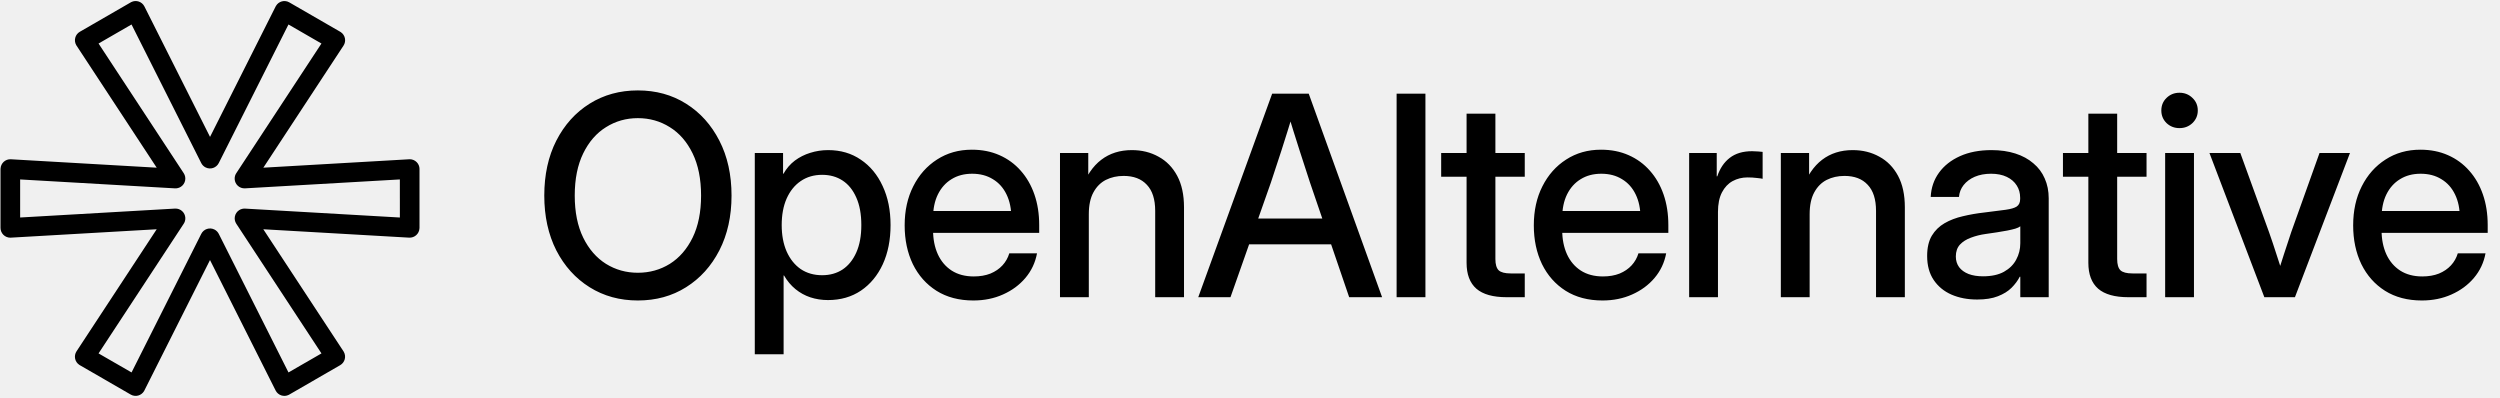
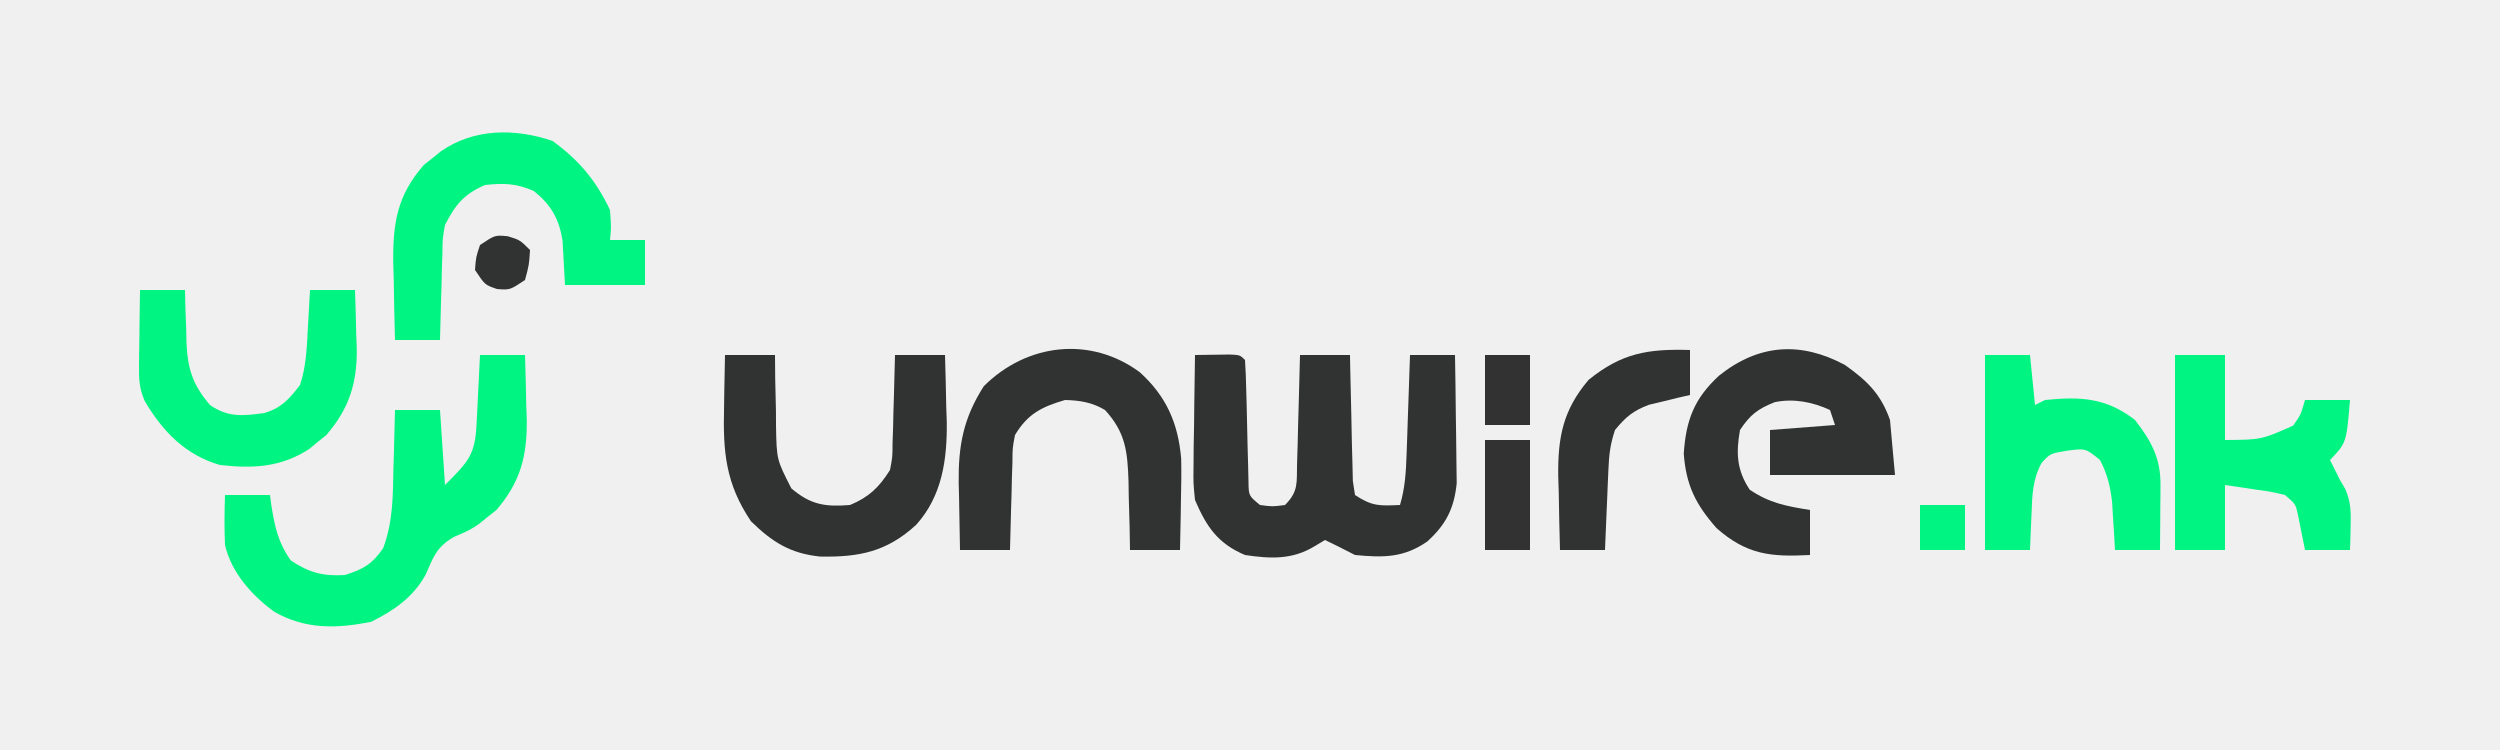
- <svg xmlns="http://www.w3.org/2000/svg" width="572" height="91" viewBox="0 0 572 91" fill="none">
-   <g clip-path="url(#clip0_1057_27)">
-     <path d="M91.487 45.408V41.054L56.053 43.094C54.817 43.162 53.76 42.214 53.692 40.981C53.663 40.432 53.83 39.921 54.136 39.513L73.547 9.958L66.002 5.601L50.049 37.314C49.491 38.418 48.144 38.864 47.04 38.306C46.588 38.077 46.247 37.719 46.039 37.299L30.094 5.601L22.549 9.958L42.037 39.627C42.715 40.661 42.428 42.046 41.397 42.727C40.98 43 40.508 43.118 40.044 43.091V43.097L4.609 41.057V49.764L40.044 47.724C41.28 47.657 42.337 48.602 42.404 49.838C42.434 50.384 42.263 50.898 41.961 51.306L22.549 80.86L26.328 83.041L26.331 83.038L30.1 85.214L46.05 53.505C46.608 52.401 47.956 51.955 49.06 52.512C49.512 52.741 49.852 53.099 50.061 53.519L66.005 85.214L69.772 83.038L69.898 82.971L73.55 80.86L54.065 51.191C53.387 50.158 53.675 48.772 54.705 48.094C55.122 47.821 55.595 47.703 56.056 47.73V47.727L91.49 49.767V45.414L91.487 45.408ZM95.982 38.679V52.136H95.976L95.973 52.26C95.906 53.496 94.849 54.441 93.613 54.374L60.245 52.454L78.585 80.376L78.658 80.496C79.272 81.568 78.905 82.936 77.833 83.552L72.129 86.843L72.014 86.914L66.187 90.278L66.072 90.34C64.969 90.898 63.621 90.454 63.063 89.347L48.047 59.496L33.054 89.303C33.027 89.356 33.001 89.409 32.971 89.462C32.352 90.534 30.978 90.898 29.91 90.278L24.082 86.914L24.085 86.911L18.263 83.552L18.149 83.482C17.115 82.804 16.831 81.415 17.509 80.382L35.852 52.454L2.651 54.365C2.557 54.377 2.46 54.382 2.363 54.382C1.121 54.382 0.117 53.375 0.117 52.136V38.679H0.123L0.126 38.556C0.194 37.32 1.25 36.371 2.486 36.442L35.854 38.365L17.515 10.443L17.441 10.322C16.828 9.251 17.195 7.883 18.266 7.269L29.801 0.608C29.871 0.561 29.948 0.517 30.027 0.479C31.131 -0.079 32.481 0.364 33.039 1.471L48.056 31.322L63.072 1.471L63.075 1.474L63.134 1.365C63.747 0.294 65.115 -0.076 66.187 0.54L77.842 7.269L77.957 7.339C78.99 8.018 79.275 9.406 78.597 10.437L60.254 38.365L93.454 36.451C93.548 36.439 93.645 36.433 93.742 36.433C94.984 36.433 95.988 37.44 95.988 38.679H95.982Z" fill="black" />
-   </g>
-   <path d="M145.938 68.75C141.812 68.75 138.135 67.74 134.906 65.719C131.677 63.698 129.135 60.885 127.281 57.281C125.448 53.656 124.531 49.479 124.531 44.75C124.531 39.979 125.448 35.792 127.281 32.188C129.135 28.562 131.677 25.74 134.906 23.719C138.135 21.698 141.812 20.688 145.938 20.688C150.083 20.688 153.76 21.698 156.969 23.719C160.198 25.74 162.74 28.562 164.594 32.188C166.448 35.792 167.375 39.979 167.375 44.75C167.375 49.479 166.448 53.656 164.594 57.281C162.74 60.885 160.198 63.698 156.969 65.719C153.76 67.74 150.083 68.75 145.938 68.75ZM145.938 62.406C148.625 62.406 151.062 61.729 153.25 60.375C155.438 59 157.177 57 158.469 54.375C159.76 51.729 160.406 48.521 160.406 44.75C160.406 40.958 159.76 37.74 158.469 35.094C157.177 32.448 155.438 30.448 153.25 29.094C151.062 27.719 148.625 27.031 145.938 27.031C143.271 27.031 140.844 27.719 138.656 29.094C136.469 30.448 134.729 32.448 133.438 35.094C132.146 37.74 131.5 40.958 131.5 44.75C131.5 48.521 132.146 51.729 133.438 54.375C134.729 57 136.469 59 138.656 60.375C140.844 61.729 143.271 62.406 145.938 62.406ZM172.696 81.062V35H179.165V39.75H179.259C179.946 38.542 180.811 37.542 181.853 36.75C182.915 35.958 184.092 35.365 185.384 34.969C186.696 34.552 188.061 34.344 189.478 34.344C192.332 34.344 194.821 35.073 196.946 36.531C199.092 37.969 200.759 39.979 201.946 42.562C203.155 45.125 203.759 48.104 203.759 51.5C203.759 54.896 203.165 57.885 201.978 60.469C200.79 63.031 199.123 65.042 196.978 66.5C194.832 67.938 192.321 68.656 189.446 68.656C188.03 68.656 186.686 68.448 185.415 68.031C184.165 67.615 183.03 66.99 182.009 66.156C180.988 65.323 180.113 64.281 179.384 63.031H179.29V81.062H172.696ZM188.103 62.969C189.894 62.969 191.457 62.531 192.79 61.656C194.123 60.76 195.165 59.469 195.915 57.781C196.686 56.073 197.071 53.979 197.071 51.5C197.071 49 196.686 46.896 195.915 45.188C195.165 43.479 194.123 42.188 192.79 41.312C191.457 40.438 189.894 40 188.103 40C186.228 40 184.592 40.479 183.196 41.438C181.821 42.375 180.748 43.708 179.978 45.438C179.228 47.146 178.853 49.167 178.853 51.5C178.853 53.792 179.228 55.802 179.978 57.531C180.748 59.26 181.821 60.604 183.196 61.562C184.592 62.5 186.228 62.969 188.103 62.969ZM222.705 68.75C219.434 68.75 216.622 68.01 214.268 66.531C211.934 65.052 210.132 63.021 208.861 60.438C207.611 57.833 206.986 54.875 206.986 51.562C206.986 48.188 207.643 45.208 208.955 42.625C210.268 40.021 212.08 37.979 214.393 36.5C216.705 35 219.361 34.25 222.361 34.25C224.695 34.25 226.799 34.667 228.674 35.5C230.57 36.333 232.195 37.521 233.549 39.062C234.903 40.583 235.945 42.396 236.674 44.5C237.403 46.604 237.768 48.938 237.768 51.5V53.281H209.955V48.281H234.299L231.393 49.812C231.393 47.771 231.028 46 230.299 44.5C229.57 42.979 228.528 41.812 227.174 41C225.84 40.167 224.257 39.75 222.424 39.75C220.611 39.75 219.038 40.167 217.705 41C216.372 41.812 215.33 42.979 214.58 44.5C213.851 46 213.486 47.771 213.486 49.812V52.656C213.486 54.74 213.851 56.583 214.58 58.188C215.309 59.771 216.361 61.01 217.736 61.906C219.132 62.802 220.82 63.25 222.799 63.25C224.236 63.25 225.507 63.031 226.611 62.594C227.715 62.135 228.632 61.51 229.361 60.719C230.09 59.927 230.611 59.01 230.924 57.969H237.268C236.872 60.094 235.986 61.969 234.611 63.594C233.257 65.198 231.549 66.458 229.486 67.375C227.445 68.292 225.184 68.75 222.705 68.75ZM249.12 49V68H242.526V35H248.995V43.188H247.464C248.547 40.229 250.047 38.021 251.964 36.562C253.901 35.083 256.235 34.344 258.964 34.344C261.235 34.344 263.266 34.844 265.058 35.844C266.87 36.823 268.297 38.281 269.339 40.219C270.38 42.156 270.901 44.562 270.901 47.438V68H264.308V48.25C264.308 45.604 263.672 43.615 262.401 42.281C261.151 40.927 259.38 40.25 257.089 40.25C255.589 40.25 254.235 40.552 253.026 41.156C251.839 41.76 250.891 42.708 250.183 44C249.474 45.292 249.12 46.958 249.12 49ZM274.16 68L291.066 21.438H299.441L316.223 68H308.691L299.723 41.75C298.993 39.521 298.202 37.083 297.348 34.438C296.493 31.792 295.473 28.51 294.285 24.594H296.254C295.066 28.51 294.045 31.792 293.191 34.438C292.337 37.083 291.535 39.521 290.785 41.75L281.535 68H274.16ZM283.535 55.906V50H306.879V55.906H283.535ZM326.137 21.438V68H319.544V21.438H326.137ZM348.865 35V40.438H329.74V35H348.865ZM335.553 26H342.146V59.281C342.146 60.49 342.396 61.344 342.896 61.844C343.417 62.323 344.334 62.562 345.646 62.562C346.146 62.562 346.698 62.562 347.303 62.562C347.907 62.562 348.428 62.562 348.865 62.562V68C348.323 68 347.667 68 346.896 68C346.146 68 345.417 68 344.709 68C341.605 68 339.303 67.354 337.803 66.062C336.303 64.75 335.553 62.771 335.553 60.125V26ZM366.655 68.75C363.384 68.75 360.572 68.01 358.217 66.531C355.884 65.052 354.082 63.021 352.811 60.438C351.561 57.833 350.936 54.875 350.936 51.562C350.936 48.188 351.592 45.208 352.905 42.625C354.217 40.021 356.03 37.979 358.342 36.5C360.655 35 363.311 34.25 366.311 34.25C368.645 34.25 370.749 34.667 372.624 35.5C374.52 36.333 376.145 37.521 377.499 39.062C378.853 40.583 379.895 42.396 380.624 44.5C381.353 46.604 381.717 48.938 381.717 51.5V53.281H353.905V48.281H378.249L375.342 49.812C375.342 47.771 374.978 46 374.249 44.5C373.52 42.979 372.478 41.812 371.124 41C369.79 40.167 368.207 39.75 366.374 39.75C364.561 39.75 362.988 40.167 361.655 41C360.322 41.812 359.28 42.979 358.53 44.5C357.801 46 357.436 47.771 357.436 49.812V52.656C357.436 54.74 357.801 56.583 358.53 58.188C359.259 59.771 360.311 61.01 361.686 61.906C363.082 62.802 364.77 63.25 366.749 63.25C368.186 63.25 369.457 63.031 370.561 62.594C371.665 62.135 372.582 61.51 373.311 60.719C374.04 59.927 374.561 59.01 374.874 57.969H381.217C380.822 60.094 379.936 61.969 378.561 63.594C377.207 65.198 375.499 66.458 373.436 67.375C371.395 68.292 369.134 68.75 366.655 68.75ZM386.476 68V35H392.789V40.344H392.914C393.518 38.531 394.466 37.125 395.758 36.125C397.07 35.104 398.778 34.594 400.883 34.594C401.383 34.594 401.841 34.615 402.258 34.656C402.695 34.677 403.039 34.708 403.289 34.75V40.906C403.039 40.844 402.591 40.781 401.945 40.719C401.299 40.635 400.591 40.594 399.82 40.594C398.591 40.594 397.455 40.875 396.414 41.438C395.393 42 394.58 42.865 393.976 44.031C393.372 45.198 393.07 46.688 393.07 48.5V68H386.476ZM414.047 49V68H407.454V35H413.922V43.188H412.391C413.475 40.229 414.975 38.021 416.891 36.562C418.829 35.083 421.162 34.344 423.891 34.344C426.162 34.344 428.193 34.844 429.985 35.844C431.797 36.823 433.225 38.281 434.266 40.219C435.308 42.156 435.829 44.562 435.829 47.438V68H429.235V48.25C429.235 45.604 428.6 43.615 427.329 42.281C426.079 40.927 424.308 40.25 422.016 40.25C420.516 40.25 419.162 40.552 417.954 41.156C416.766 41.76 415.818 42.708 415.11 44C414.402 45.292 414.047 46.958 414.047 49ZM452.369 68.531C450.181 68.531 448.223 68.156 446.494 67.406C444.785 66.656 443.431 65.542 442.431 64.062C441.431 62.583 440.931 60.75 440.931 58.562C440.931 56.688 441.285 55.146 441.994 53.938C442.723 52.729 443.702 51.771 444.931 51.062C446.16 50.354 447.556 49.823 449.119 49.469C450.681 49.094 452.296 48.812 453.962 48.625C456.046 48.354 457.681 48.146 458.869 48C460.077 47.833 460.931 47.583 461.431 47.25C461.952 46.896 462.212 46.323 462.212 45.531V45.25C462.212 44.188 461.952 43.25 461.431 42.438C460.91 41.604 460.15 40.948 459.15 40.469C458.15 39.99 456.952 39.75 455.556 39.75C454.16 39.75 452.921 39.979 451.837 40.438C450.775 40.896 449.921 41.531 449.275 42.344C448.65 43.135 448.296 44.042 448.212 45.062H441.744C441.848 42.958 442.483 41.104 443.65 39.5C444.817 37.896 446.421 36.635 448.462 35.719C450.504 34.802 452.9 34.344 455.65 34.344C457.671 34.344 459.494 34.604 461.119 35.125C462.744 35.646 464.119 36.396 465.244 37.375C466.39 38.333 467.254 39.49 467.837 40.844C468.442 42.198 468.744 43.708 468.744 45.375V68H462.244V63.312H462.119C461.66 64.208 461.035 65.052 460.244 65.844C459.452 66.635 458.41 67.281 457.119 67.781C455.848 68.281 454.265 68.531 452.369 68.531ZM453.712 63.219C455.65 63.219 457.244 62.875 458.494 62.188C459.765 61.479 460.702 60.552 461.306 59.406C461.931 58.26 462.244 57.01 462.244 55.656V51.781C462.015 51.969 461.64 52.146 461.119 52.312C460.619 52.458 460.004 52.604 459.275 52.75C458.546 52.875 457.754 53.01 456.9 53.156C456.046 53.302 455.192 53.427 454.337 53.531C453.129 53.698 452.004 53.979 450.962 54.375C449.921 54.75 449.077 55.281 448.431 55.969C447.806 56.656 447.494 57.562 447.494 58.688C447.494 59.625 447.744 60.438 448.244 61.125C448.744 61.792 449.462 62.312 450.4 62.688C451.337 63.042 452.442 63.219 453.712 63.219ZM491.128 35V40.438H472.003V35H491.128ZM477.815 26H484.409V59.281C484.409 60.49 484.659 61.344 485.159 61.844C485.68 62.323 486.596 62.562 487.909 62.562C488.409 62.562 488.961 62.562 489.565 62.562C490.169 62.562 490.69 62.562 491.128 62.562V68C490.586 68 489.93 68 489.159 68C488.409 68 487.68 68 486.971 68C483.867 68 481.565 67.354 480.065 66.062C478.565 64.75 477.815 62.771 477.815 60.125V26ZM495.386 68V35H501.98V68H495.386ZM498.668 29.312C497.501 29.312 496.511 28.927 495.699 28.156C494.907 27.365 494.511 26.406 494.511 25.281C494.511 24.135 494.907 23.177 495.699 22.406C496.511 21.615 497.501 21.219 498.668 21.219C499.834 21.219 500.824 21.615 501.636 22.406C502.449 23.177 502.855 24.135 502.855 25.281C502.855 26.406 502.449 27.365 501.636 28.156C500.824 28.927 499.834 29.312 498.668 29.312ZM518.082 68L505.52 35H512.582L519.145 53.094C519.749 54.802 520.322 56.51 520.864 58.219C521.426 59.906 521.978 61.604 522.52 63.312H520.926C521.468 61.604 522.01 59.906 522.551 58.219C523.093 56.51 523.655 54.802 524.239 53.094L530.707 35H537.676L525.082 68H518.082ZM554.122 68.75C550.852 68.75 548.039 68.01 545.685 66.531C543.352 65.052 541.55 63.021 540.279 60.438C539.029 57.833 538.404 54.875 538.404 51.562C538.404 48.188 539.06 45.208 540.372 42.625C541.685 40.021 543.497 37.979 545.81 36.5C548.122 35 550.779 34.25 553.779 34.25C556.112 34.25 558.216 34.667 560.091 35.5C561.987 36.333 563.612 37.521 564.966 39.062C566.32 40.583 567.362 42.396 568.091 44.5C568.82 46.604 569.185 48.938 569.185 51.5V53.281H541.372V48.281H565.716L562.81 49.812C562.81 47.771 562.445 46 561.716 44.5C560.987 42.979 559.945 41.812 558.591 41C557.258 40.167 555.675 39.75 553.841 39.75C552.029 39.75 550.456 40.167 549.122 41C547.789 41.812 546.747 42.979 545.997 44.5C545.268 46 544.904 47.771 544.904 49.812V52.656C544.904 54.74 545.268 56.583 545.997 58.188C546.727 59.771 547.779 61.01 549.154 61.906C550.55 62.802 552.237 63.25 554.216 63.25C555.654 63.25 556.925 63.031 558.029 62.594C559.133 62.135 560.05 61.51 560.779 60.719C561.508 59.927 562.029 59.01 562.341 57.969H568.685C568.289 60.094 567.404 61.969 566.029 63.594C564.675 65.198 562.966 66.458 560.904 67.375C558.862 68.292 556.602 68.75 554.122 68.75Z" fill="black" />
-   <defs>
-     <clipPath id="clip0_1057_27">
-       <rect width="96" height="90.716" fill="white" />
-     </clipPath>
-   </defs>
+ <svg xmlns="http://www.w3.org/2000/svg" version="1.1" width="500" height="150">
+   <path d="M0 0 C1.479 -0.027 2.958 -0.046 4.438 -0.062 C5.261 -0.074 6.085 -0.086 6.934 -0.098 C9 0 9 0 10 1 C10.134 2.975 10.204 4.954 10.246 6.934 C10.279 8.14 10.312 9.345 10.346 10.588 C10.407 13.15 10.464 15.713 10.518 18.275 C10.569 20.086 10.569 20.086 10.621 21.934 C10.646 23.048 10.671 24.162 10.697 25.31 C10.734 28.149 10.734 28.149 13 30 C15.5 30.333 15.5 30.333 18 30 C20.754 27.246 20.31 25.534 20.414 21.68 C20.453 20.423 20.491 19.166 20.531 17.871 C20.562 16.552 20.593 15.234 20.625 13.875 C20.663 12.535 20.702 11.195 20.742 9.855 C20.837 6.57 20.922 3.285 21 0 C24.3 0 27.6 0 31 0 C31.015 0.838 31.029 1.675 31.044 2.539 C31.105 5.644 31.179 8.748 31.262 11.853 C31.312 13.859 31.347 15.865 31.381 17.871 C31.434 19.756 31.434 19.756 31.488 21.68 C31.514 22.842 31.541 24.005 31.568 25.203 C31.71 26.126 31.853 27.049 32 28 C35.435 30.29 36.985 30.178 41 30 C42.002 26.621 42.196 23.437 42.316 19.922 C42.379 18.182 42.379 18.182 42.443 16.406 C42.483 15.2 42.522 13.993 42.562 12.75 C42.627 10.917 42.627 10.917 42.693 9.047 C42.799 6.031 42.901 3.016 43 0 C45.97 0 48.94 0 52 0 C52.075 4.02 52.129 8.04 52.165 12.061 C52.18 13.426 52.2 14.792 52.226 16.157 C52.263 18.128 52.278 20.099 52.293 22.07 C52.309 23.254 52.324 24.437 52.341 25.657 C51.826 30.704 50.19 33.926 46.438 37.312 C41.725 40.575 37.638 40.547 32 40 C30.907 39.443 29.814 38.886 28.688 38.312 C27.801 37.879 26.914 37.446 26 37 C25.278 37.433 24.556 37.866 23.812 38.312 C19.39 40.966 15.023 40.763 10 40 C4.572 37.707 2.298 34.355 0 29 C-0.341 25.657 -0.341 25.657 -0.293 22.07 C-0.283 20.781 -0.274 19.492 -0.264 18.164 C-0.239 16.818 -0.213 15.471 -0.188 14.125 C-0.172 12.755 -0.159 11.385 -0.146 10.016 C-0.111 6.677 -0.062 3.339 0 0 Z " fill="#313232" transform="translate(239,71)" />
+   <path d="M0 0 C2.97 0 5.94 0 9 0 C9.109 3.334 9.188 6.665 9.25 10 C9.3 11.402 9.3 11.402 9.352 12.832 C9.454 20.152 8.112 25.384 3.289 30.988 C2.465 31.644 2.465 31.644 1.625 32.312 C1.023 32.796 0.421 33.279 -0.199 33.777 C-2 35 -2 35 -5.188 36.375 C-8.727 38.42 -9.271 40.31 -10.879 43.934 C-13.319 48.431 -17.298 51.168 -21.812 53.375 C-28.744 54.734 -34.914 54.913 -41.18 51.336 C-45.685 48.03 -49.717 43.519 -51 38 C-51.144 34.659 -51.117 31.341 -51 28 C-48.03 28 -45.06 28 -42 28 C-41.914 28.664 -41.827 29.328 -41.738 30.012 C-41.047 34.358 -40.414 37.404 -37.875 41.062 C-34.223 43.524 -31.385 44.284 -27 44 C-23.309 42.816 -21.582 41.841 -19.375 38.652 C-17.38 33.352 -17.428 28.246 -17.312 22.625 C-17.278 21.507 -17.244 20.39 -17.209 19.238 C-17.127 16.492 -17.058 13.747 -17 11 C-14.03 11 -11.06 11 -8 11 C-7.505 18.425 -7.505 18.425 -7 26 C-2.209 21.209 -0.99 19.939 -0.684 13.77 C-0.621 12.566 -0.621 12.566 -0.557 11.338 C-0.517 10.505 -0.478 9.671 -0.438 8.812 C-0.373 7.545 -0.373 7.545 -0.307 6.252 C-0.201 4.168 -0.1 2.084 0 0 Z " fill="#00F481" transform="translate(96,71)" />
+   <path d="M0 0 C4.464 3.176 7.172 5.804 9 11 C9.495 16.445 9.495 16.445 10 22 C1.75 22 -6.5 22 -15 22 C-15 19.03 -15 16.06 -15 13 C-8.565 12.505 -8.565 12.505 -2 12 C-2.33 11.01 -2.66 10.02 -3 9 C-6.492 7.396 -10.3 6.64 -14.082 7.441 C-17.473 8.805 -18.954 9.931 -21 13 C-21.821 17.613 -21.663 20.995 -19.062 24.938 C-15.043 27.644 -11.768 28.217 -7 29 C-7 31.97 -7 34.94 -7 38 C-14.774 38.415 -19.64 37.969 -25.688 32.625 C-29.905 27.838 -31.766 24.045 -32.25 17.75 C-31.804 11.053 -30.184 6.73 -25.188 2.125 C-17.269 -4.207 -8.869 -4.763 0 0 Z " fill="#313232" transform="translate(369,73)" />
+   <path d="M0 0 C3.3 0 6.6 0 10 0 C10.014 1.591 10.028 3.181 10.043 4.82 C10.09 6.922 10.138 9.023 10.188 11.125 C10.193 12.172 10.199 13.218 10.205 14.297 C10.332 20.922 10.332 20.922 13.27 26.676 C17.134 29.966 20.03 30.398 25 30 C28.796 28.432 30.834 26.446 33 23 C33.499 20.398 33.499 20.398 33.512 17.578 C33.547 16.553 33.583 15.529 33.619 14.473 C33.642 13.409 33.664 12.346 33.688 11.25 C33.722 10.171 33.756 9.092 33.791 7.98 C33.873 5.321 33.938 2.66 34 0 C37.3 0 40.6 0 44 0 C44.109 3.459 44.188 6.915 44.25 10.375 C44.284 11.341 44.317 12.306 44.352 13.301 C44.452 20.817 43.456 28.157 38.249 33.947 C32.389 39.344 26.847 40.467 19.008 40.312 C13.032 39.692 9.424 37.392 5.188 33.25 C0.116 25.715 -0.414 19.353 -0.188 10.5 C-0.174 9.487 -0.16 8.474 -0.146 7.43 C-0.111 4.953 -0.058 2.476 0 0 Z " fill="#313232" transform="translate(145,71)" />
+   <path d="M0 0 C5.281 4.782 7.661 10.13 8.282 17.255 C8.34 20.05 8.31 22.826 8.234 25.621 C8.214 27.063 8.214 27.063 8.193 28.533 C8.158 30.875 8.105 33.217 8.047 35.559 C4.747 35.559 1.447 35.559 -1.953 35.559 C-1.979 34.04 -2.005 32.522 -2.031 30.957 C-2.088 28.949 -2.145 26.941 -2.203 24.934 C-2.217 23.935 -2.231 22.936 -2.246 21.906 C-2.445 15.897 -2.817 12.064 -6.953 7.559 C-9.523 6.027 -11.973 5.631 -14.953 5.559 C-19.67 6.951 -22.423 8.342 -24.953 12.559 C-25.453 15.16 -25.453 15.16 -25.465 17.98 C-25.5 19.005 -25.536 20.03 -25.572 21.086 C-25.606 22.681 -25.606 22.681 -25.641 24.309 C-25.675 25.388 -25.709 26.466 -25.744 27.578 C-25.827 30.238 -25.892 32.898 -25.953 35.559 C-29.253 35.559 -32.553 35.559 -35.953 35.559 C-36.035 32.058 -36.094 28.56 -36.141 25.059 C-36.166 24.076 -36.191 23.094 -36.217 22.082 C-36.291 14.619 -35.276 9.208 -31.203 2.809 C-22.623 -5.771 -9.884 -7.295 0 0 Z " fill="#313232" transform="translate(227.9531,74.44141)" />
+   <path d="M0 0 C5.323 3.859 8.71 7.922 11.5 13.812 C11.75 17.25 11.75 17.25 11.5 19.812 C13.81 19.812 16.12 19.812 18.5 19.812 C18.5 22.782 18.5 25.753 18.5 28.812 C13.22 28.812 7.94 28.812 2.5 28.812 C2.256 24.369 2.256 24.369 2.012 19.926 C1.286 15.511 -0.276 12.799 -3.75 10 C-7.267 8.481 -9.7 8.405 -13.5 8.812 C-17.732 10.64 -19.434 12.756 -21.5 16.812 C-21.995 19.507 -21.995 19.507 -22.012 22.332 C-22.047 23.354 -22.083 24.375 -22.119 25.428 C-22.153 27.01 -22.153 27.01 -22.188 28.625 C-22.222 29.699 -22.256 30.774 -22.291 31.881 C-22.373 34.525 -22.442 37.168 -22.5 39.812 C-25.47 39.812 -28.44 39.812 -31.5 39.812 C-31.617 35.813 -31.688 31.813 -31.75 27.812 C-31.784 26.687 -31.817 25.562 -31.852 24.402 C-31.945 16.439 -31.055 10.85 -25.719 4.789 C-25.152 4.343 -24.584 3.897 -24 3.438 C-23.433 2.976 -22.866 2.515 -22.281 2.039 C-15.664 -2.517 -7.533 -2.556 0 0 Z " fill="#00F481" transform="translate(110.5,28.1875)" />
+   <path d="M0 0 C3.3 0 6.6 0 10 0 C10 5.61 10 11.22 10 17 C17.262 16.948 17.262 16.948 23.625 14.125 C25.153 11.958 25.153 11.958 26 9 C28.97 9 31.94 9 35 9 C34.286 17.571 34.286 17.571 31 21 C31.289 21.578 31.578 22.155 31.875 22.75 C32.246 23.492 32.617 24.235 33 25 C33.351 25.598 33.701 26.196 34.062 26.812 C35.191 29.447 35.2 31.397 35.125 34.25 C35.107 35.142 35.089 36.034 35.07 36.953 C35.047 37.629 35.024 38.304 35 39 C32.03 39 29.06 39 26 39 C25.544 36.721 25.089 34.443 24.633 32.164 C24.133 29.813 24.133 29.813 22 28 C19.113 27.316 19.113 27.316 15.875 26.875 C13.936 26.586 11.998 26.297 10 26 C10 30.29 10 34.58 10 39 C6.7 39 3.4 39 0 39 C0 26.13 0 13.26 0 0 Z " fill="#00F481" transform="translate(435,71)" />
+   <path d="M0 0 C2.97 0 5.94 0 9 0 C9.33 3.3 9.66 6.6 10 10 C10.66 9.67 11.32 9.34 12 9 C19.139 8.278 24.262 8.55 30 13 C33.282 17.232 35.138 20.643 35.098 26.012 C35.094 26.769 35.091 27.526 35.088 28.307 C35.075 29.485 35.075 29.485 35.062 30.688 C35.058 31.485 35.053 32.282 35.049 33.104 C35.037 35.069 35.019 37.035 35 39 C32.03 39 29.06 39 26 39 C25.951 38.12 25.902 37.239 25.852 36.332 C25.777 35.171 25.702 34.009 25.625 32.812 C25.555 31.664 25.486 30.515 25.414 29.332 C25.019 26.149 24.48 23.834 23 21 C20.115 18.655 20.115 18.655 16.5 19.125 C13.067 19.682 13.067 19.682 11.324 21.57 C9.518 24.884 9.435 28.06 9.312 31.75 C9.278 32.447 9.244 33.145 9.209 33.863 C9.127 35.575 9.062 37.287 9 39 C6.03 39 3.06 39 0 39 C0 26.13 0 13.26 0 0 Z " fill="#00F481" transform="translate(397,71)" />
+   <path d="M0 0 C2.97 0 5.94 0 9 0 C9.039 1.736 9.039 1.736 9.078 3.508 C9.134 5.047 9.192 6.586 9.25 8.125 C9.264 8.886 9.278 9.646 9.293 10.43 C9.519 15.678 10.468 18.879 14 23 C17.604 25.519 20.6 25.189 24.809 24.613 C28.223 23.658 29.894 21.764 32 19 C33.238 15.287 33.356 11.687 33.562 7.812 C33.627 6.688 33.627 6.688 33.693 5.541 C33.799 3.694 33.9 1.847 34 0 C36.97 0 39.94 0 43 0 C43.109 3.001 43.188 5.998 43.25 9 C43.3 10.259 43.3 10.259 43.352 11.543 C43.46 18.559 41.872 23.672 37.254 29.023 C36.696 29.469 36.138 29.915 35.562 30.375 C35.007 30.836 34.451 31.298 33.879 31.773 C28.192 35.486 22.607 35.733 16 35 C9.092 33.025 4.508 28.272 0.936 22.187 C-0.134 19.687 -0.23 17.944 -0.195 15.234 C-0.189 14.345 -0.182 13.455 -0.176 12.539 C-0.159 11.619 -0.142 10.698 -0.125 9.75 C-0.116 8.814 -0.107 7.878 -0.098 6.914 C-0.074 4.609 -0.038 2.305 0 0 Z " fill="#00F481" transform="translate(28,58)" />
+   <path d="M0 0 C0 2.97 0 5.94 0 9 C-0.748 9.17 -1.495 9.34 -2.266 9.516 C-3.25 9.758 -4.235 10 -5.25 10.25 C-6.225 10.482 -7.199 10.714 -8.203 10.953 C-11.367 12.137 -12.871 13.403 -15 16 C-15.952 18.855 -16.19 20.909 -16.316 23.887 C-16.358 24.825 -16.4 25.762 -16.443 26.729 C-16.483 27.705 -16.522 28.681 -16.562 29.688 C-16.606 30.676 -16.649 31.664 -16.693 32.682 C-16.799 35.121 -16.9 37.56 -17 40 C-19.97 40 -22.94 40 -26 40 C-26.117 36.167 -26.188 32.334 -26.25 28.5 C-26.284 27.422 -26.317 26.345 -26.352 25.234 C-26.447 17.406 -25.392 12.012 -20.289 5.977 C-13.669 0.6 -8.409 -0.255 0 0 Z " fill="#313232" transform="translate(338,70)" />
+   <path d="M0 0 C2.97 0 5.94 0 9 0 C9 7.26 9 14.52 9 22 C6.03 22 3.06 22 0 22 C0 14.74 0 7.48 0 0 Z " fill="#323232" transform="translate(297,88)" />
+   <path d="M0 0 C2.97 0 5.94 0 9 0 C9 4.62 9 9.24 9 14 C6.03 14 3.06 14 0 14 C0 9.38 0 4.76 0 0 Z " fill="#323232" transform="translate(297,71)" />
+   <path d="M0 0 C2.438 0.75 2.438 0.75 4.438 2.75 C4.25 5.75 4.25 5.75 3.438 8.75 C0.438 10.75 0.438 10.75 -2.125 10.562 C-4.562 9.75 -4.562 9.75 -6.562 6.75 C-6.375 4.188 -6.375 4.188 -5.562 1.75 C-2.562 -0.25 -2.562 -0.25 0 0 Z " fill="#313232" transform="translate(101.5625,47.25)" />
+   <path d="M0 0 C2.97 0 5.94 0 9 0 C9 2.97 9 5.94 9 9 C6.03 9 3.06 9 0 9 C0 6.03 0 3.06 0 0 Z " fill="#00F481" transform="translate(384,101)" />
</svg>
